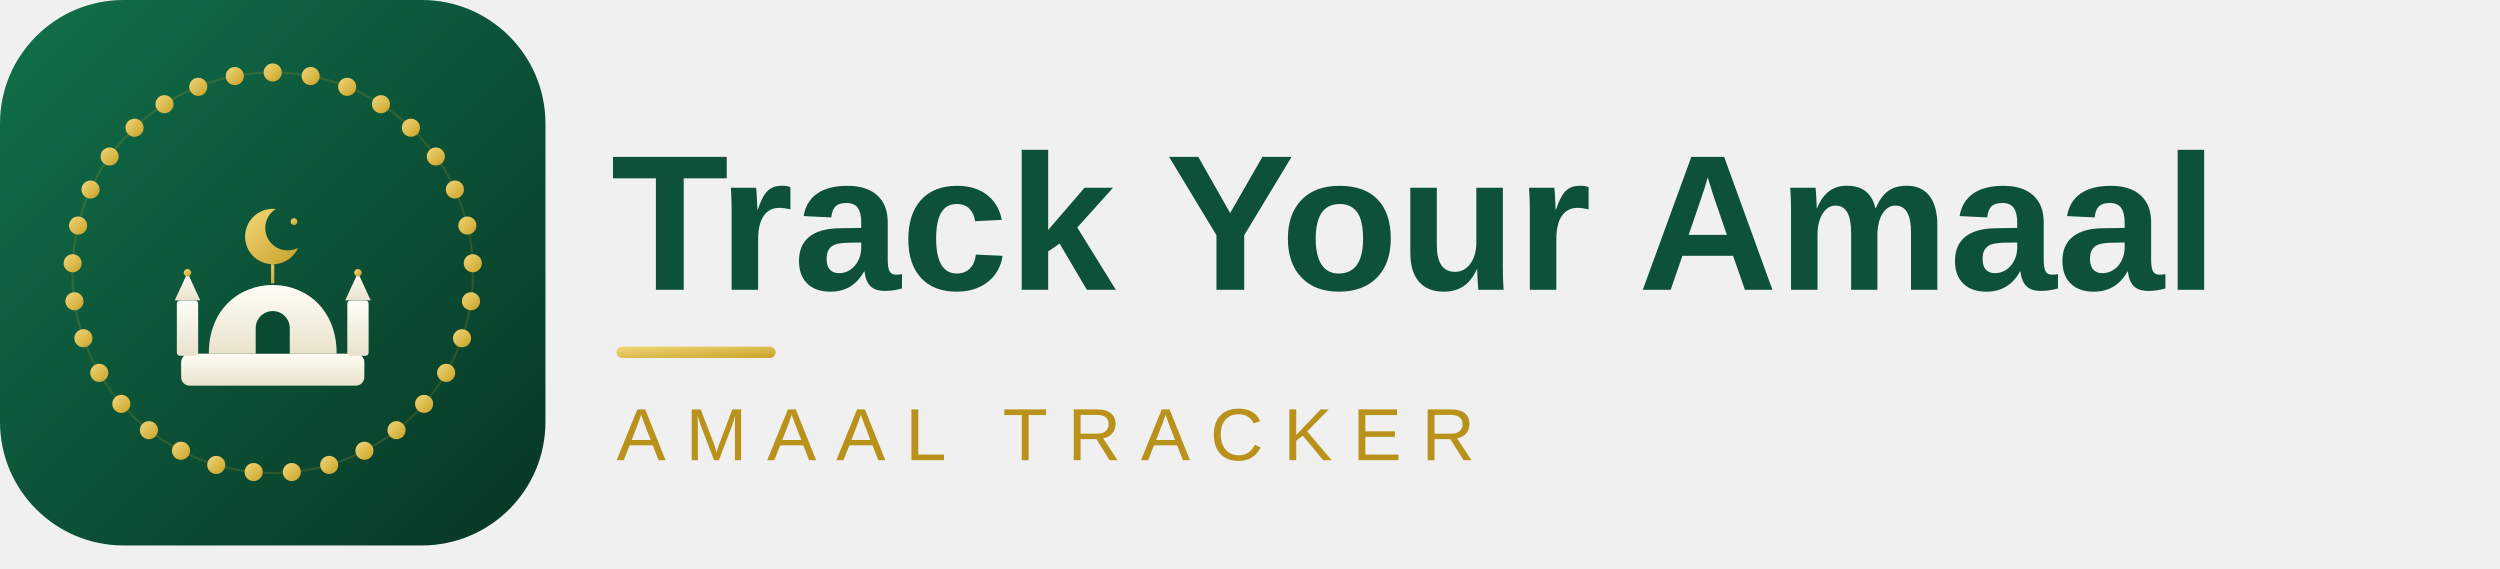
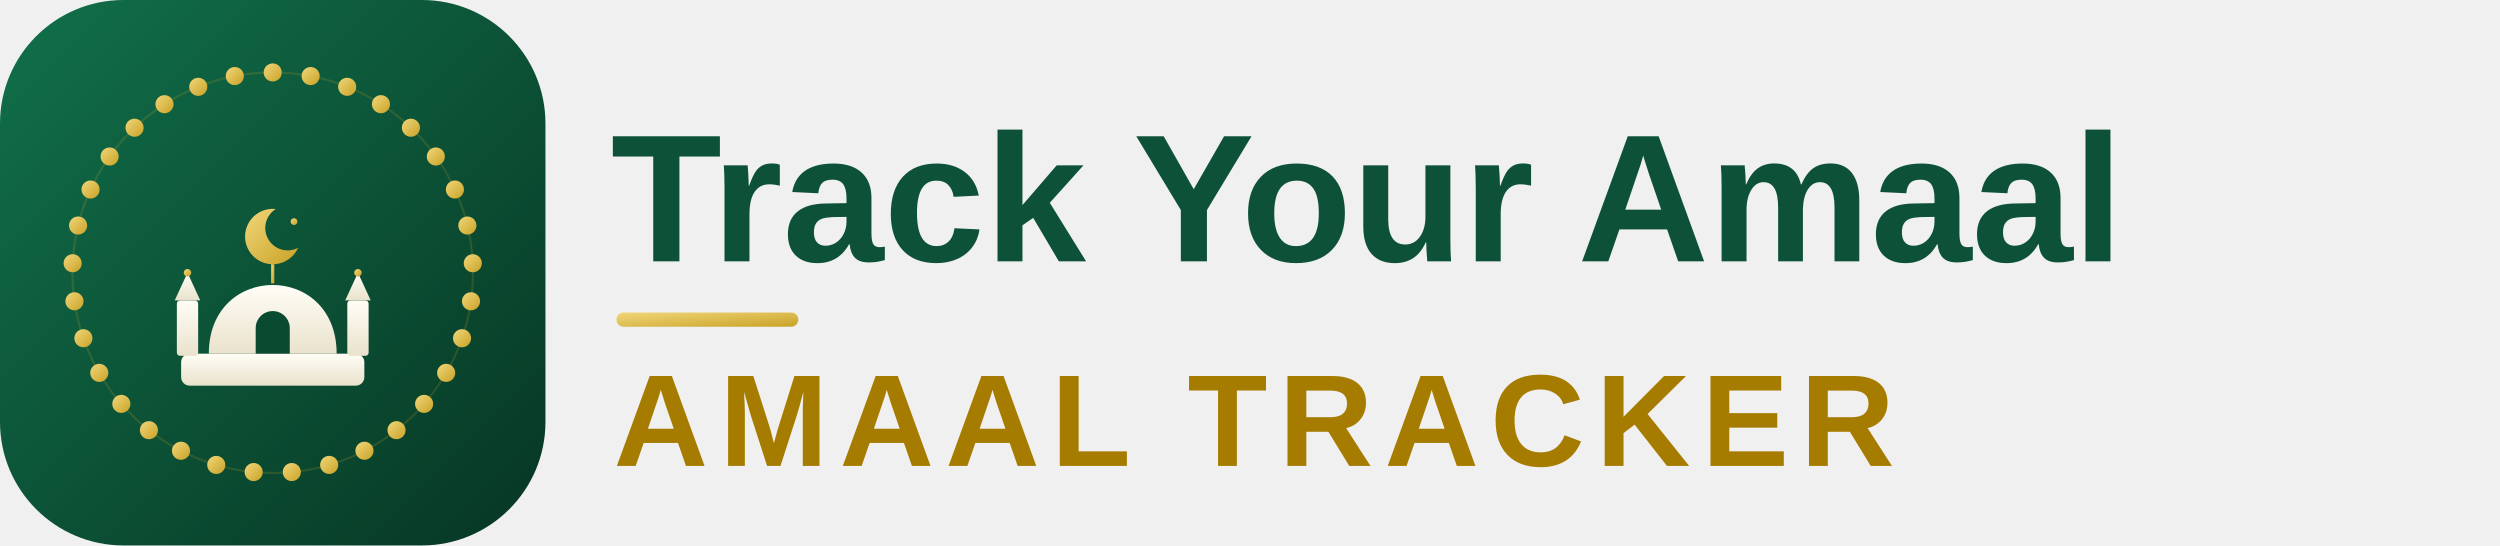
- <svg xmlns="http://www.w3.org/2000/svg" viewBox="0 0 880 200" width="880" height="200">
+ <svg xmlns="http://www.w3.org/2000/svg" viewBox="0 0 880 192" width="880" height="192">
  <defs>
    <linearGradient id="bg" x1="0" y1="0" x2="1" y2="1">
      <stop offset="0" stop-color="#11704a" />
      <stop offset="1" stop-color="#073624" />
    </linearGradient>
    <linearGradient id="gold" x1="0" y1="0" x2="1" y2="1">
      <stop offset="0" stop-color="#f1d77a" />
      <stop offset="1" stop-color="#c9a227" />
    </linearGradient>
    <linearGradient id="cream" x1="0" y1="0" x2="0" y2="1">
      <stop offset="0" stop-color="#fffdf6" />
      <stop offset="1" stop-color="#e9e2cc" />
    </linearGradient>
    <mask id="cut">
      <rect width="512" height="512" fill="#fff" />
      <circle cx="270" cy="220" r="21" fill="#000" />
    </mask>
  </defs>
  <g transform="scale(.375) ">
    <rect width="512" height="512" rx="116" fill="url(#bg)" />
    <circle cx="256" cy="256" r="188" fill="none" stroke="#c9a227" stroke-opacity=".18" stroke-width="2" />
    <circle cx="256.0" cy="68.0" r="8.5" fill="url(#gold)" />
    <circle cx="291.6" cy="71.4" r="8.5" fill="url(#gold)" />
    <circle cx="325.9" cy="81.5" r="8.5" fill="url(#gold)" />
    <circle cx="357.6" cy="97.8" r="8.5" fill="url(#gold)" />
    <circle cx="385.7" cy="119.9" r="8.5" fill="url(#gold)" />
    <circle cx="409.1" cy="146.9" r="8.5" fill="url(#gold)" />
    <circle cx="427.0" cy="177.9" r="8.5" fill="url(#gold)" />
    <circle cx="438.7" cy="211.7" r="8.5" fill="url(#gold)" />
    <circle cx="443.8" cy="247.1" r="8.5" fill="url(#gold)" />
    <circle cx="442.1" cy="282.8" r="8.5" fill="url(#gold)" />
    <circle cx="433.7" cy="317.5" r="8.5" fill="url(#gold)" />
    <circle cx="418.8" cy="350.0" r="8.5" fill="url(#gold)" />
    <circle cx="398.1" cy="379.1" r="8.5" fill="url(#gold)" />
    <circle cx="372.2" cy="403.8" r="8.5" fill="url(#gold)" />
    <circle cx="342.1" cy="423.1" r="8.5" fill="url(#gold)" />
    <circle cx="309.0" cy="436.4" r="8.5" fill="url(#gold)" />
    <circle cx="273.9" cy="443.1" r="8.5" fill="url(#gold)" />
    <circle cx="238.1" cy="443.1" r="8.5" fill="url(#gold)" />
    <circle cx="203.0" cy="436.4" r="8.5" fill="url(#gold)" />
    <circle cx="169.9" cy="423.1" r="8.5" fill="url(#gold)" />
    <circle cx="139.8" cy="403.8" r="8.5" fill="url(#gold)" />
    <circle cx="113.9" cy="379.1" r="8.5" fill="url(#gold)" />
    <circle cx="93.2" cy="350.0" r="8.5" fill="url(#gold)" />
    <circle cx="78.3" cy="317.5" r="8.5" fill="url(#gold)" />
    <circle cx="69.9" cy="282.8" r="8.5" fill="url(#gold)" />
    <circle cx="68.2" cy="247.1" r="8.5" fill="url(#gold)" />
    <circle cx="73.3" cy="211.7" r="8.5" fill="url(#gold)" />
    <circle cx="85.0" cy="177.9" r="8.5" fill="url(#gold)" />
    <circle cx="102.9" cy="146.9" r="8.5" fill="url(#gold)" />
    <circle cx="126.3" cy="119.9" r="8.5" fill="url(#gold)" />
    <circle cx="154.4" cy="97.8" r="8.5" fill="url(#gold)" />
    <circle cx="186.1" cy="81.5" r="8.5" fill="url(#gold)" />
    <circle cx="220.4" cy="71.4" r="8.5" fill="url(#gold)" />
    <g transform="translate(0,-6)">
      <path d="M258.9 202.2 A26 26 0 1 0 279.8 238.6 A21 21 0 0 1 258.9 202.2 Z" fill="url(#gold)" />
      <circle cx="276" cy="214" r="3.2" fill="url(#gold)" />
      <rect x="254.5" y="254" width="3" height="18" fill="url(#gold)" />
      <path d="M196 338 C196 252 316 252 316 338 Z" fill="url(#cream)" />
      <rect x="170" y="338" width="172" height="30" rx="8" fill="url(#cream)" />
      <rect x="166" y="288" width="20" height="52" rx="3" fill="url(#cream)" />
      <path d="M164 288 L176 262 L188 288 Z" fill="url(#cream)" />
      <rect x="326" y="288" width="20" height="52" rx="3" fill="url(#cream)" />
      <path d="M324 288 L336 262 L348 288 Z" fill="url(#cream)" />
      <path d="M240 338 V314 a16 16 0 0 1 32 0 V338 Z" fill="#0a4a31" />
      <circle cx="176" cy="262" r="3.5" fill="url(#gold)" />
      <circle cx="336" cy="262" r="3.5" fill="url(#gold)" />
    </g>
  </g>
-   <text x="215" y="102" font-family="'Poppins','Segoe UI',Arial,sans-serif" font-size="68" font-weight="700" fill="#0d5238">Track Your Amaal</text>
-   <rect x="217" y="122" width="56" height="4" rx="2" fill="url(#gold)" />
-   <text x="217" y="162" font-family="'Poppins','Segoe UI',Arial,sans-serif" font-size="26" font-weight="500" letter-spacing="7" fill="#b8921a">AMAAL TRACKER</text>
+   <text x="215" y="92" font-family="'Poppins','Segoe UI',Arial,sans-serif" font-size="64" font-weight="700" fill="#0d5238">Track Your Amaal</text>
+   <rect x="217" y="110" width="64" height="5" rx="2.5" fill="url(#gold)" />
+   <text x="216" y="164" font-family="'Poppins','Segoe UI',Arial,sans-serif" font-size="46" font-weight="800" letter-spacing="4" fill="#a67c00">AMAAL TRACKER</text>
</svg>
